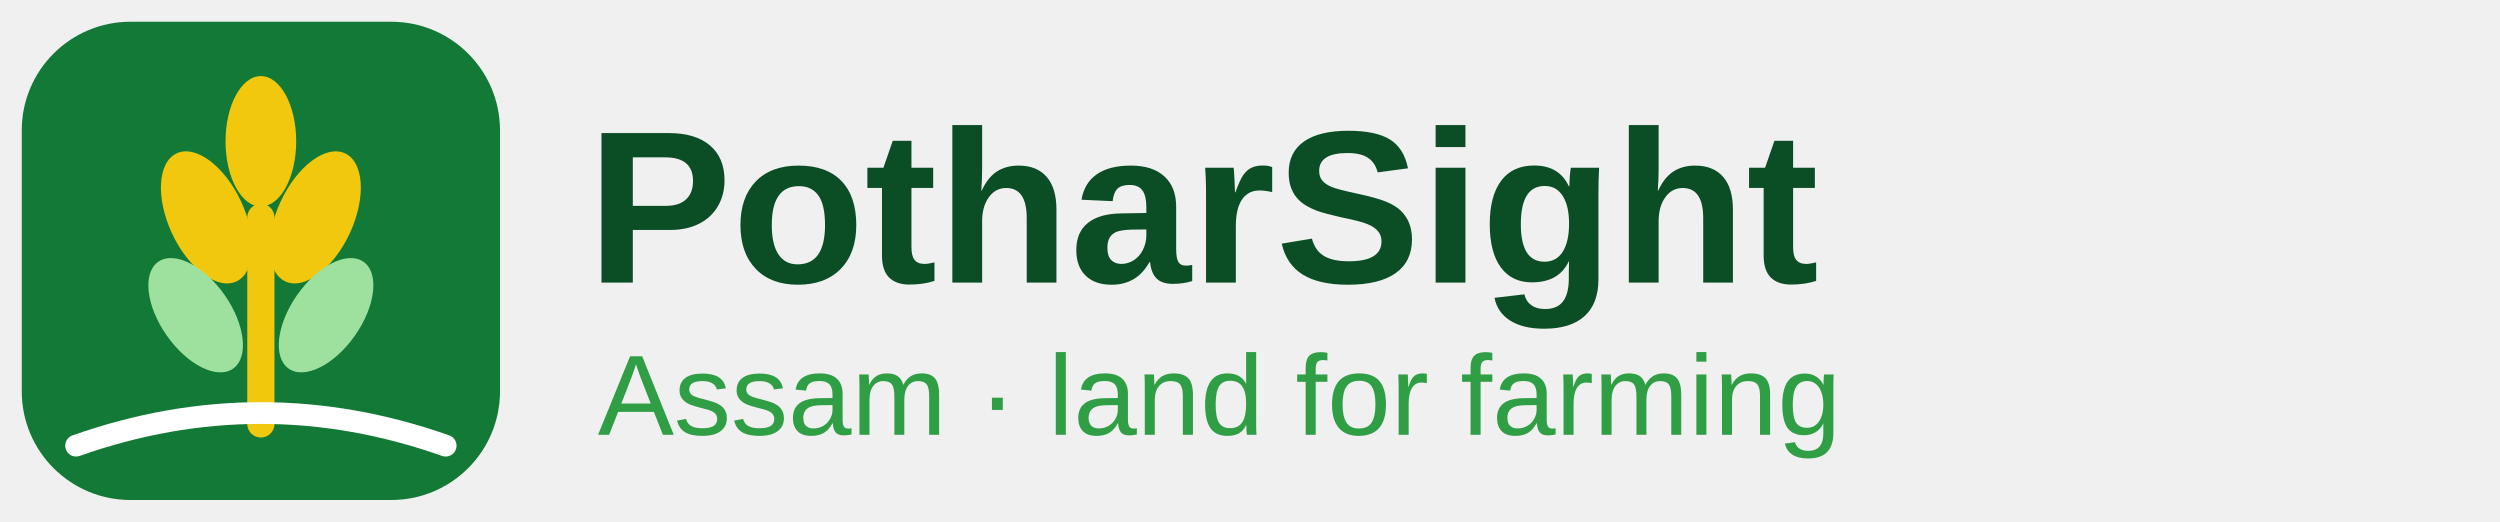
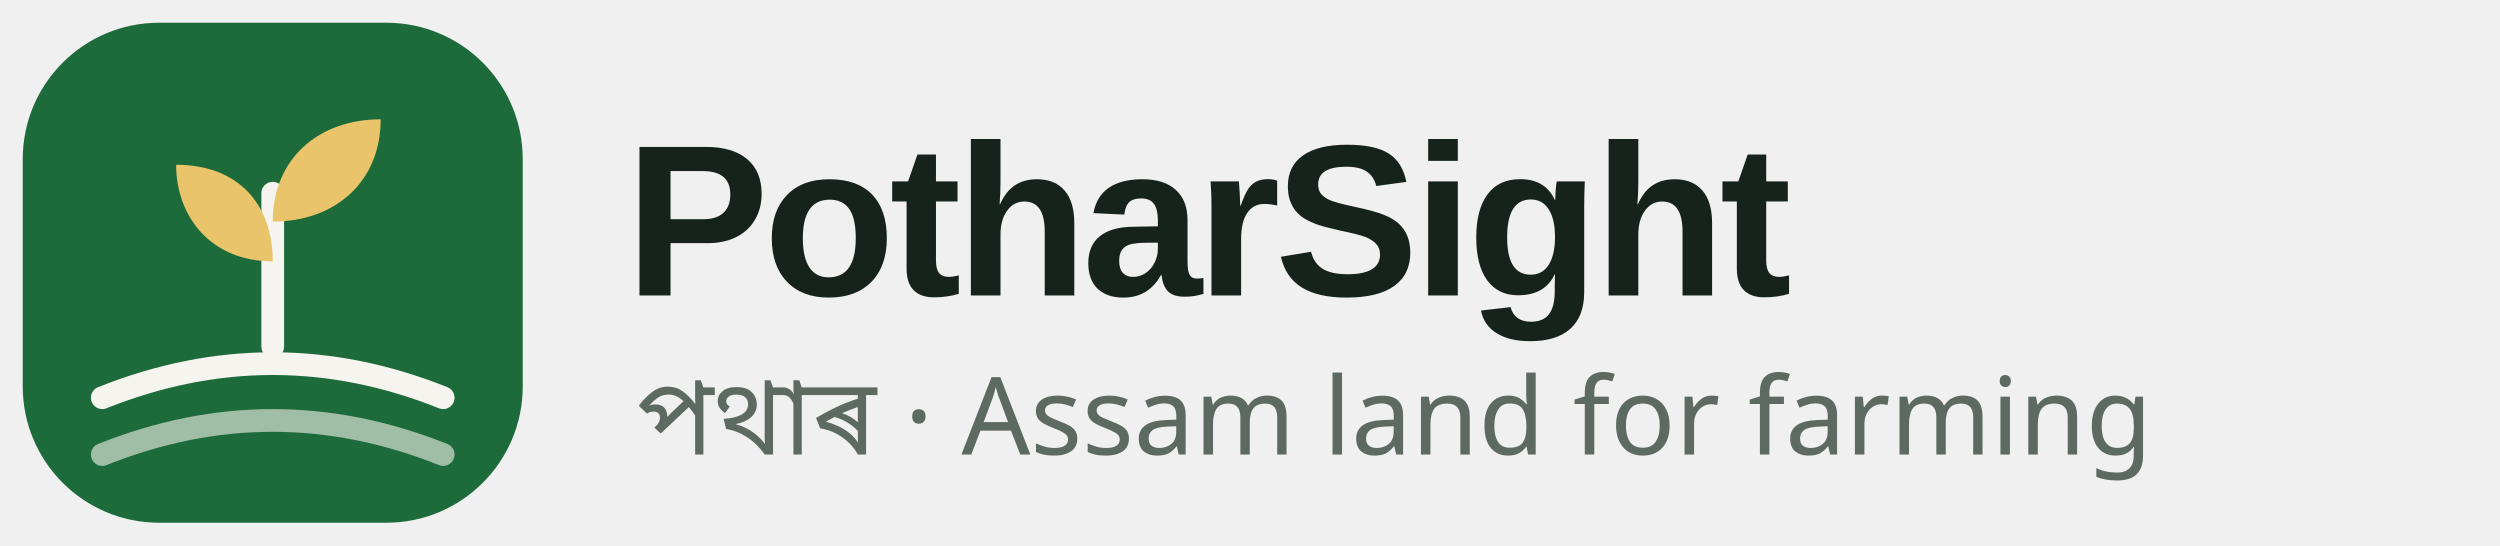
- <svg xmlns="http://www.w3.org/2000/svg" width="460" height="96" viewBox="0 0 460 96">
-   <rect x="4" y="4" width="88" height="88" rx="20" fill="#127a36" />
-   <path d="M48 78 V40" stroke="#f2c80f" stroke-width="5" stroke-linecap="round" />
-   <ellipse cx="38" cy="40" rx="7" ry="13" transform="rotate(-25 38 40)" fill="#f2c80f" />
-   <ellipse cx="58" cy="40" rx="7" ry="13" transform="rotate(25 58 40)" fill="#f2c80f" />
-   <ellipse cx="48" cy="26" rx="6.5" ry="12" fill="#f2c80f" />
-   <ellipse cx="36" cy="58" rx="6.5" ry="12" transform="rotate(-35 36 58)" fill="#9ee09e" />
-   <ellipse cx="60" cy="58" rx="6.5" ry="12" transform="rotate(35 60 58)" fill="#9ee09e" />
-   <path d="M14 82 Q48 70 82 82" stroke="#ffffff" stroke-width="4" fill="none" stroke-linecap="round" />
-   <text x="108" y="52" font-family="Segoe UI, Arial, sans-serif" font-size="40" font-weight="700" fill="#0b4d24">PotharSight</text>
-   <text x="110" y="80" font-family="Segoe UI, Arial, sans-serif" font-size="21" fill="#2f9e44">Assam · land for farming</text>
+ <svg xmlns="http://www.w3.org/2000/svg" width="440" height="96" viewBox="0 0 440 96">
+   <rect x="4" y="4" width="88" height="88" rx="24" fill="#1d6b3a" />
+   <path d="M18 70 Q48 58 78 70" stroke="#f6f4ee" stroke-width="4" fill="none" stroke-linecap="round" />
+   <path d="M18 80 Q48 68 78 80" stroke="#f6f4ee" stroke-width="4" fill="none" stroke-linecap="round" opacity="0.6" />
+   <path d="M48 61 V34" stroke="#f6f4ee" stroke-width="4" stroke-linecap="round" />
+   <path d="M48 46 C37 46 31 38 31 29 C42 29 48 36 48 46 Z" fill="#e9c46a" />
+   <path d="M48 39 C48 28 56 21 67 21 C67 32 59 39 48 39 Z" fill="#e9c46a" />
+   <text x="110" y="52" font-family="Manrope, Segoe UI, Arial, sans-serif" font-size="38" font-weight="800" fill="#16231d" letter-spacing="-1">PotharSight</text>
+   <text x="112" y="80" font-family="Nirmala UI, Noto Sans Bengali, Segoe UI, sans-serif" font-size="19" fill="#5d6a62">পথাৰ · Assam land for farming</text>
</svg>
